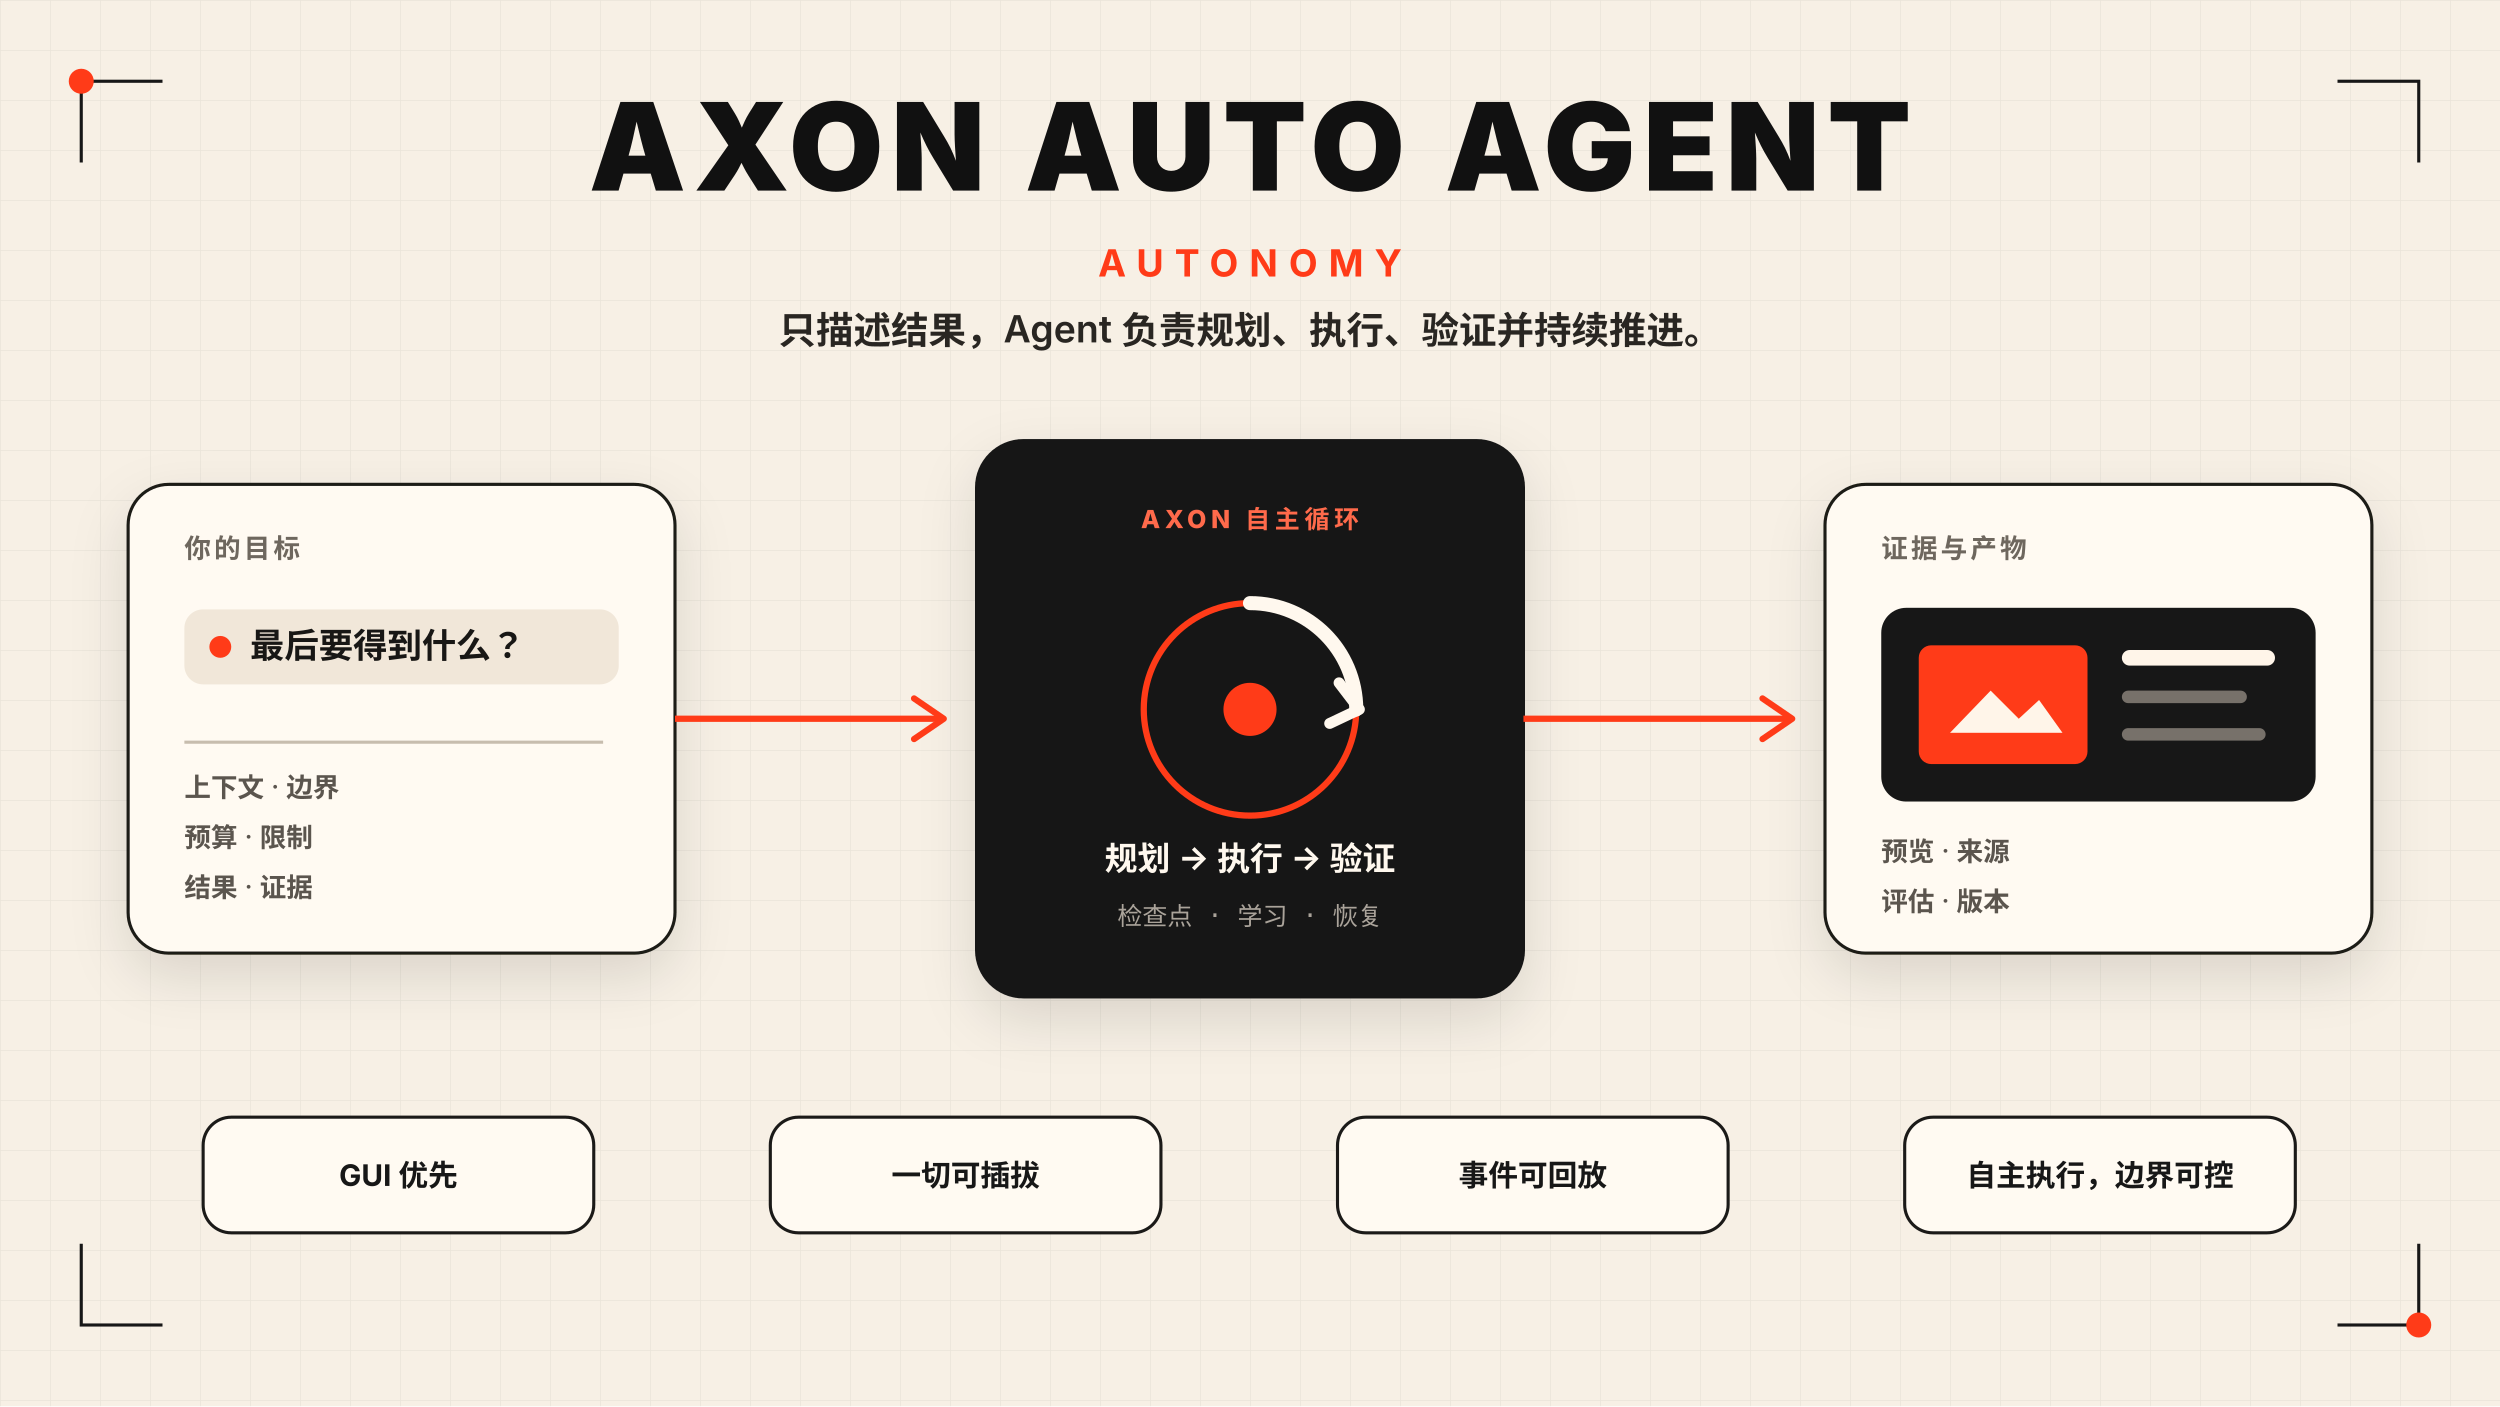
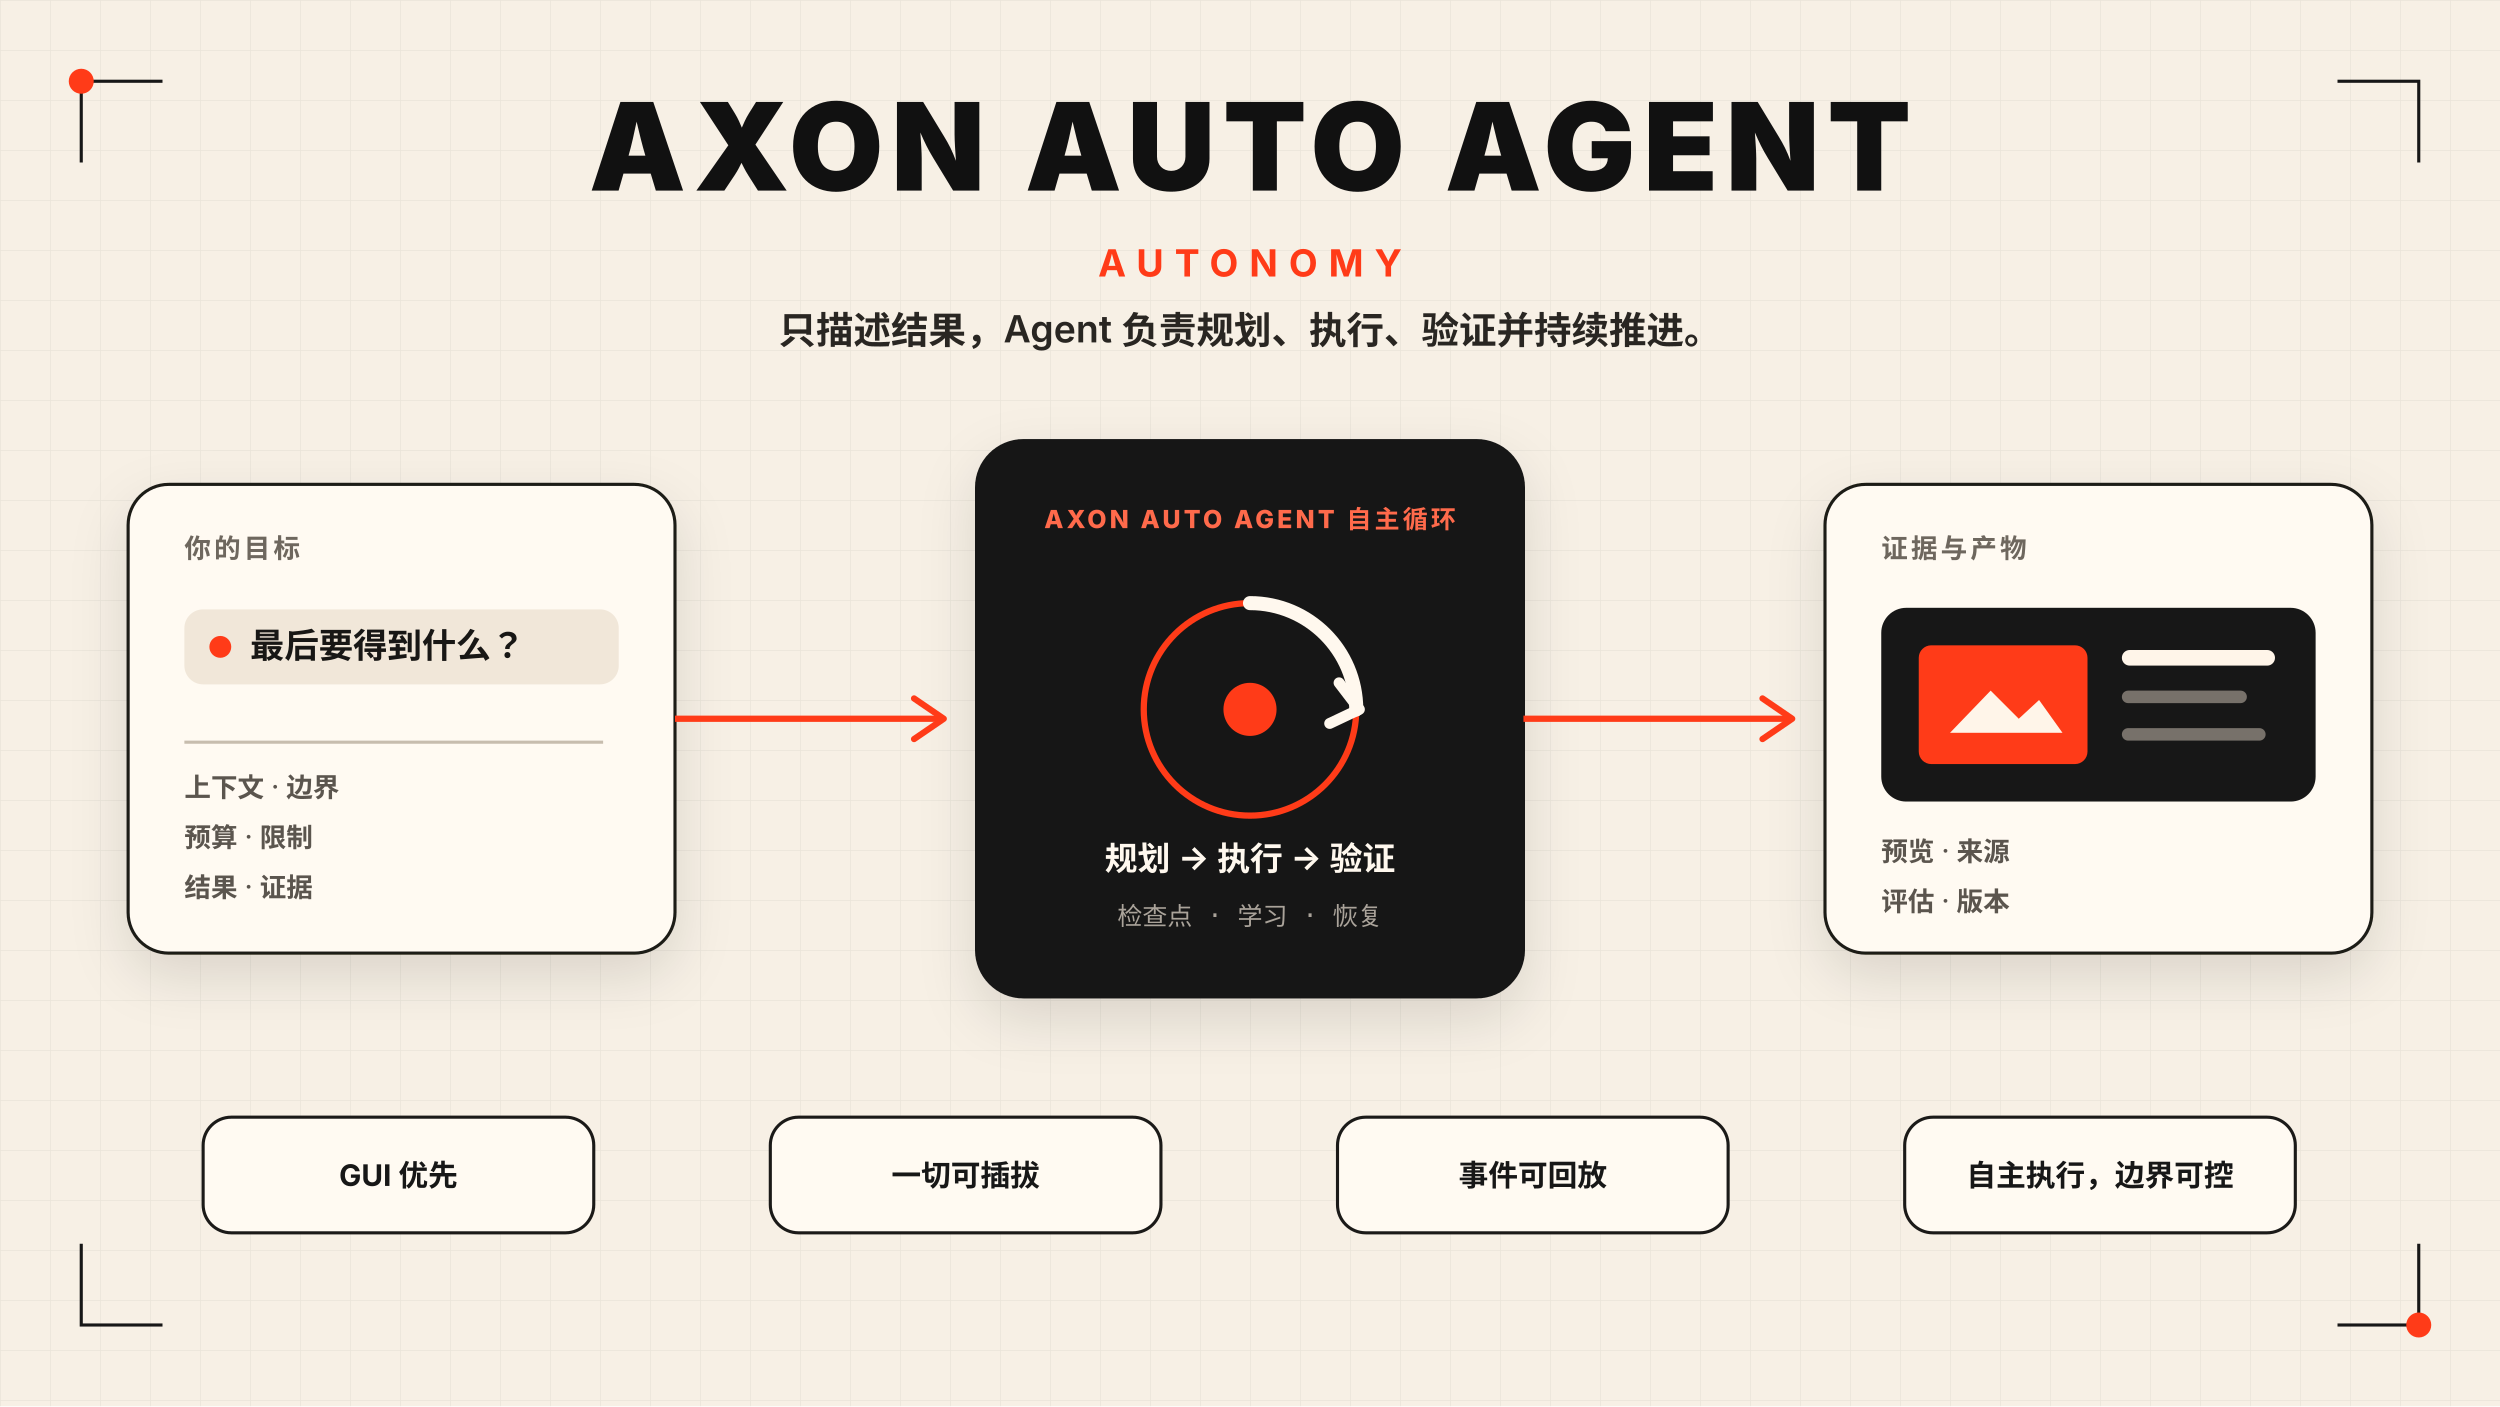
<svg xmlns="http://www.w3.org/2000/svg" width="1600" height="900" viewBox="0 0 1600 900" role="img" aria-labelledby="title desc">
  <defs>
    <pattern id="grid" width="32" height="32" patternUnits="userSpaceOnUse">
      <path d="M32 0H0V32" fill="none" stroke="#151515" stroke-opacity="0.055" stroke-width="1" />
    </pattern>
    <filter id="shadow" x="-20%" y="-20%" width="140%" height="140%">
      <feDropShadow dx="0" dy="14" stdDeviation="18" flood-color="#251a12" flood-opacity="0.12" />
    </filter>
    <style>
      .sans{font-family:Inter,"PingFang SC","Microsoft YaHei",ui-sans-serif,system-ui,sans-serif}
      .mono{font-family:"SFMono-Regular",Consolas,"PingFang SC",monospace}
      .label{font-size:17px;font-weight:750;letter-spacing:2px;fill:#6e675e}
      .body{font-size:22px;font-weight:650;fill:#181715}
      .small{font-size:17px;font-weight:550;fill:#5b554e}
    </style>
  </defs>
  <rect width="1600" height="900" fill="#f7f0e5" />
  <rect width="1600" height="900" fill="url(#grid)" />
  <path d="M52 104V52h52M1496 52h52v52M52 796v52h52M1496 848h52v-52" fill="none" stroke="#171717" stroke-width="2" />
  <circle cx="52" cy="52" r="8" fill="#ff3b18" />
  <circle cx="1548" cy="848" r="8" fill="#ff3b18" />
  <text x="800" y="122" text-anchor="middle" class="sans" font-size="78" font-weight="900" letter-spacing="5" fill="#111111">AXON AUTO AGENT</text>
  <text x="800" y="177" text-anchor="middle" class="sans" font-size="24" font-weight="750" letter-spacing="7" fill="#ff3b18">AUTONOMY</text>
  <text x="800" y="220" text-anchor="middle" class="sans" font-size="24" font-weight="620" fill="#292622">只描述结果，Agent 负责规划、执行、验证并持续推进。</text>
  <g filter="url(#shadow)">
    <rect x="82" y="310" width="350" height="300" rx="26" fill="#fffaf2" stroke="#1b1a18" stroke-width="2" />
    <rect x="625" y="282" width="350" height="356" rx="30" fill="#171717" stroke="#171717" stroke-width="2" />
    <rect x="1168" y="310" width="350" height="300" rx="26" fill="#fffaf2" stroke="#1b1a18" stroke-width="2" />
  </g>
  <text x="118" y="357" class="sans label">你的目标</text>
  <rect x="118" y="390" width="278" height="48" rx="12" fill="#f1e7d9" />
  <circle cx="141" cy="414" r="7" fill="#ff3b18" />
  <text x="160" y="421" class="sans body">最后要得到什么？</text>
  <line x1="118" y1="475" x2="386" y2="475" stroke="#c7bdae" stroke-width="2" />
  <text x="118" y="510" class="sans small">上下文 · 边界</text>
  <text x="118" y="542" class="sans small">预算 · 限制</text>
  <text x="118" y="574" class="sans small">结果 · 证据</text>
-   <text x="800" y="338" text-anchor="middle" class="sans" font-size="16" font-weight="800" letter-spacing="3" fill="#ff6a4b">AXON 自主循环</text>
+   <text x="800" y="338" text-anchor="middle" class="sans" font-size="16" font-weight="800" letter-spacing="2" fill="#ff6a4b">AXON AUTO AGENT 自主循环</text>
  <circle cx="800" cy="454" r="68" fill="none" stroke="#ff3b18" stroke-width="4" />
  <circle cx="800" cy="454" r="17" fill="#ff3b18" />
  <path d="M800 386A68 68 0 0 1 868 454" fill="none" stroke="#fff8ee" stroke-width="9" stroke-linecap="round" />
  <path d="M857 437l13 17-19 9" fill="none" stroke="#fff8ee" stroke-width="7" stroke-linecap="round" stroke-linejoin="round" />
  <text x="800" y="557" text-anchor="middle" class="sans" font-size="21" font-weight="700" fill="#fff8ee">规划 → 执行 → 验证</text>
  <text x="800" y="592" text-anchor="middle" class="mono" font-size="16" fill="#aaa39a">检查点 · 学习 · 恢复</text>
  <text x="1204" y="357" class="sans label">证据与产物</text>
  <rect x="1204" y="389" width="278" height="124" rx="16" fill="#171717" />
  <rect x="1228" y="413" width="108" height="76" rx="8" fill="#ff3b18" />
  <path d="M1248 469l26-27 18 18 13-12 15 21z" fill="#fff5e9" />
  <rect x="1358" y="416" width="98" height="10" rx="5" fill="#fff5e9" />
  <rect x="1358" y="442" width="80" height="8" rx="4" fill="#77716a" />
  <rect x="1358" y="466" width="92" height="8" rx="4" fill="#77716a" />
  <text x="1204" y="551" class="sans small">预览 · 来源</text>
  <text x="1204" y="583" class="sans small">评估 · 版本</text>
  <path d="M432 460H604" fill="none" stroke="#ff3b18" stroke-width="4" />
  <path d="M585 447l19 13-19 13" fill="none" stroke="#ff3b18" stroke-width="4" stroke-linecap="round" stroke-linejoin="round" />
  <path d="M975 460h172" fill="none" stroke="#ff3b18" stroke-width="4" />
  <path d="M1128 447l19 13-19 13" fill="none" stroke="#ff3b18" stroke-width="4" stroke-linecap="round" stroke-linejoin="round" />
  <g class="sans">
    <rect x="130" y="715" width="250" height="74" rx="18" fill="#fffaf2" stroke="#1b1a18" stroke-width="2" />
    <rect x="493" y="715" width="250" height="74" rx="18" fill="#fffaf2" stroke="#1b1a18" stroke-width="2" />
    <rect x="856" y="715" width="250" height="74" rx="18" fill="#fffaf2" stroke="#1b1a18" stroke-width="2" />
    <rect x="1219" y="715" width="250" height="74" rx="18" fill="#fffaf2" stroke="#1b1a18" stroke-width="2" />
    <text x="255" y="759" text-anchor="middle" font-size="19" font-weight="750" fill="#171717">GUI 优先</text>
    <text x="618" y="759" text-anchor="middle" font-size="19" font-weight="750" fill="#171717">一切可插拔</text>
    <text x="981" y="759" text-anchor="middle" font-size="19" font-weight="750" fill="#171717">事件可回放</text>
    <text x="1344" y="759" text-anchor="middle" font-size="19" font-weight="750" fill="#171717">自主执行，边界可控</text>
  </g>
</svg>
